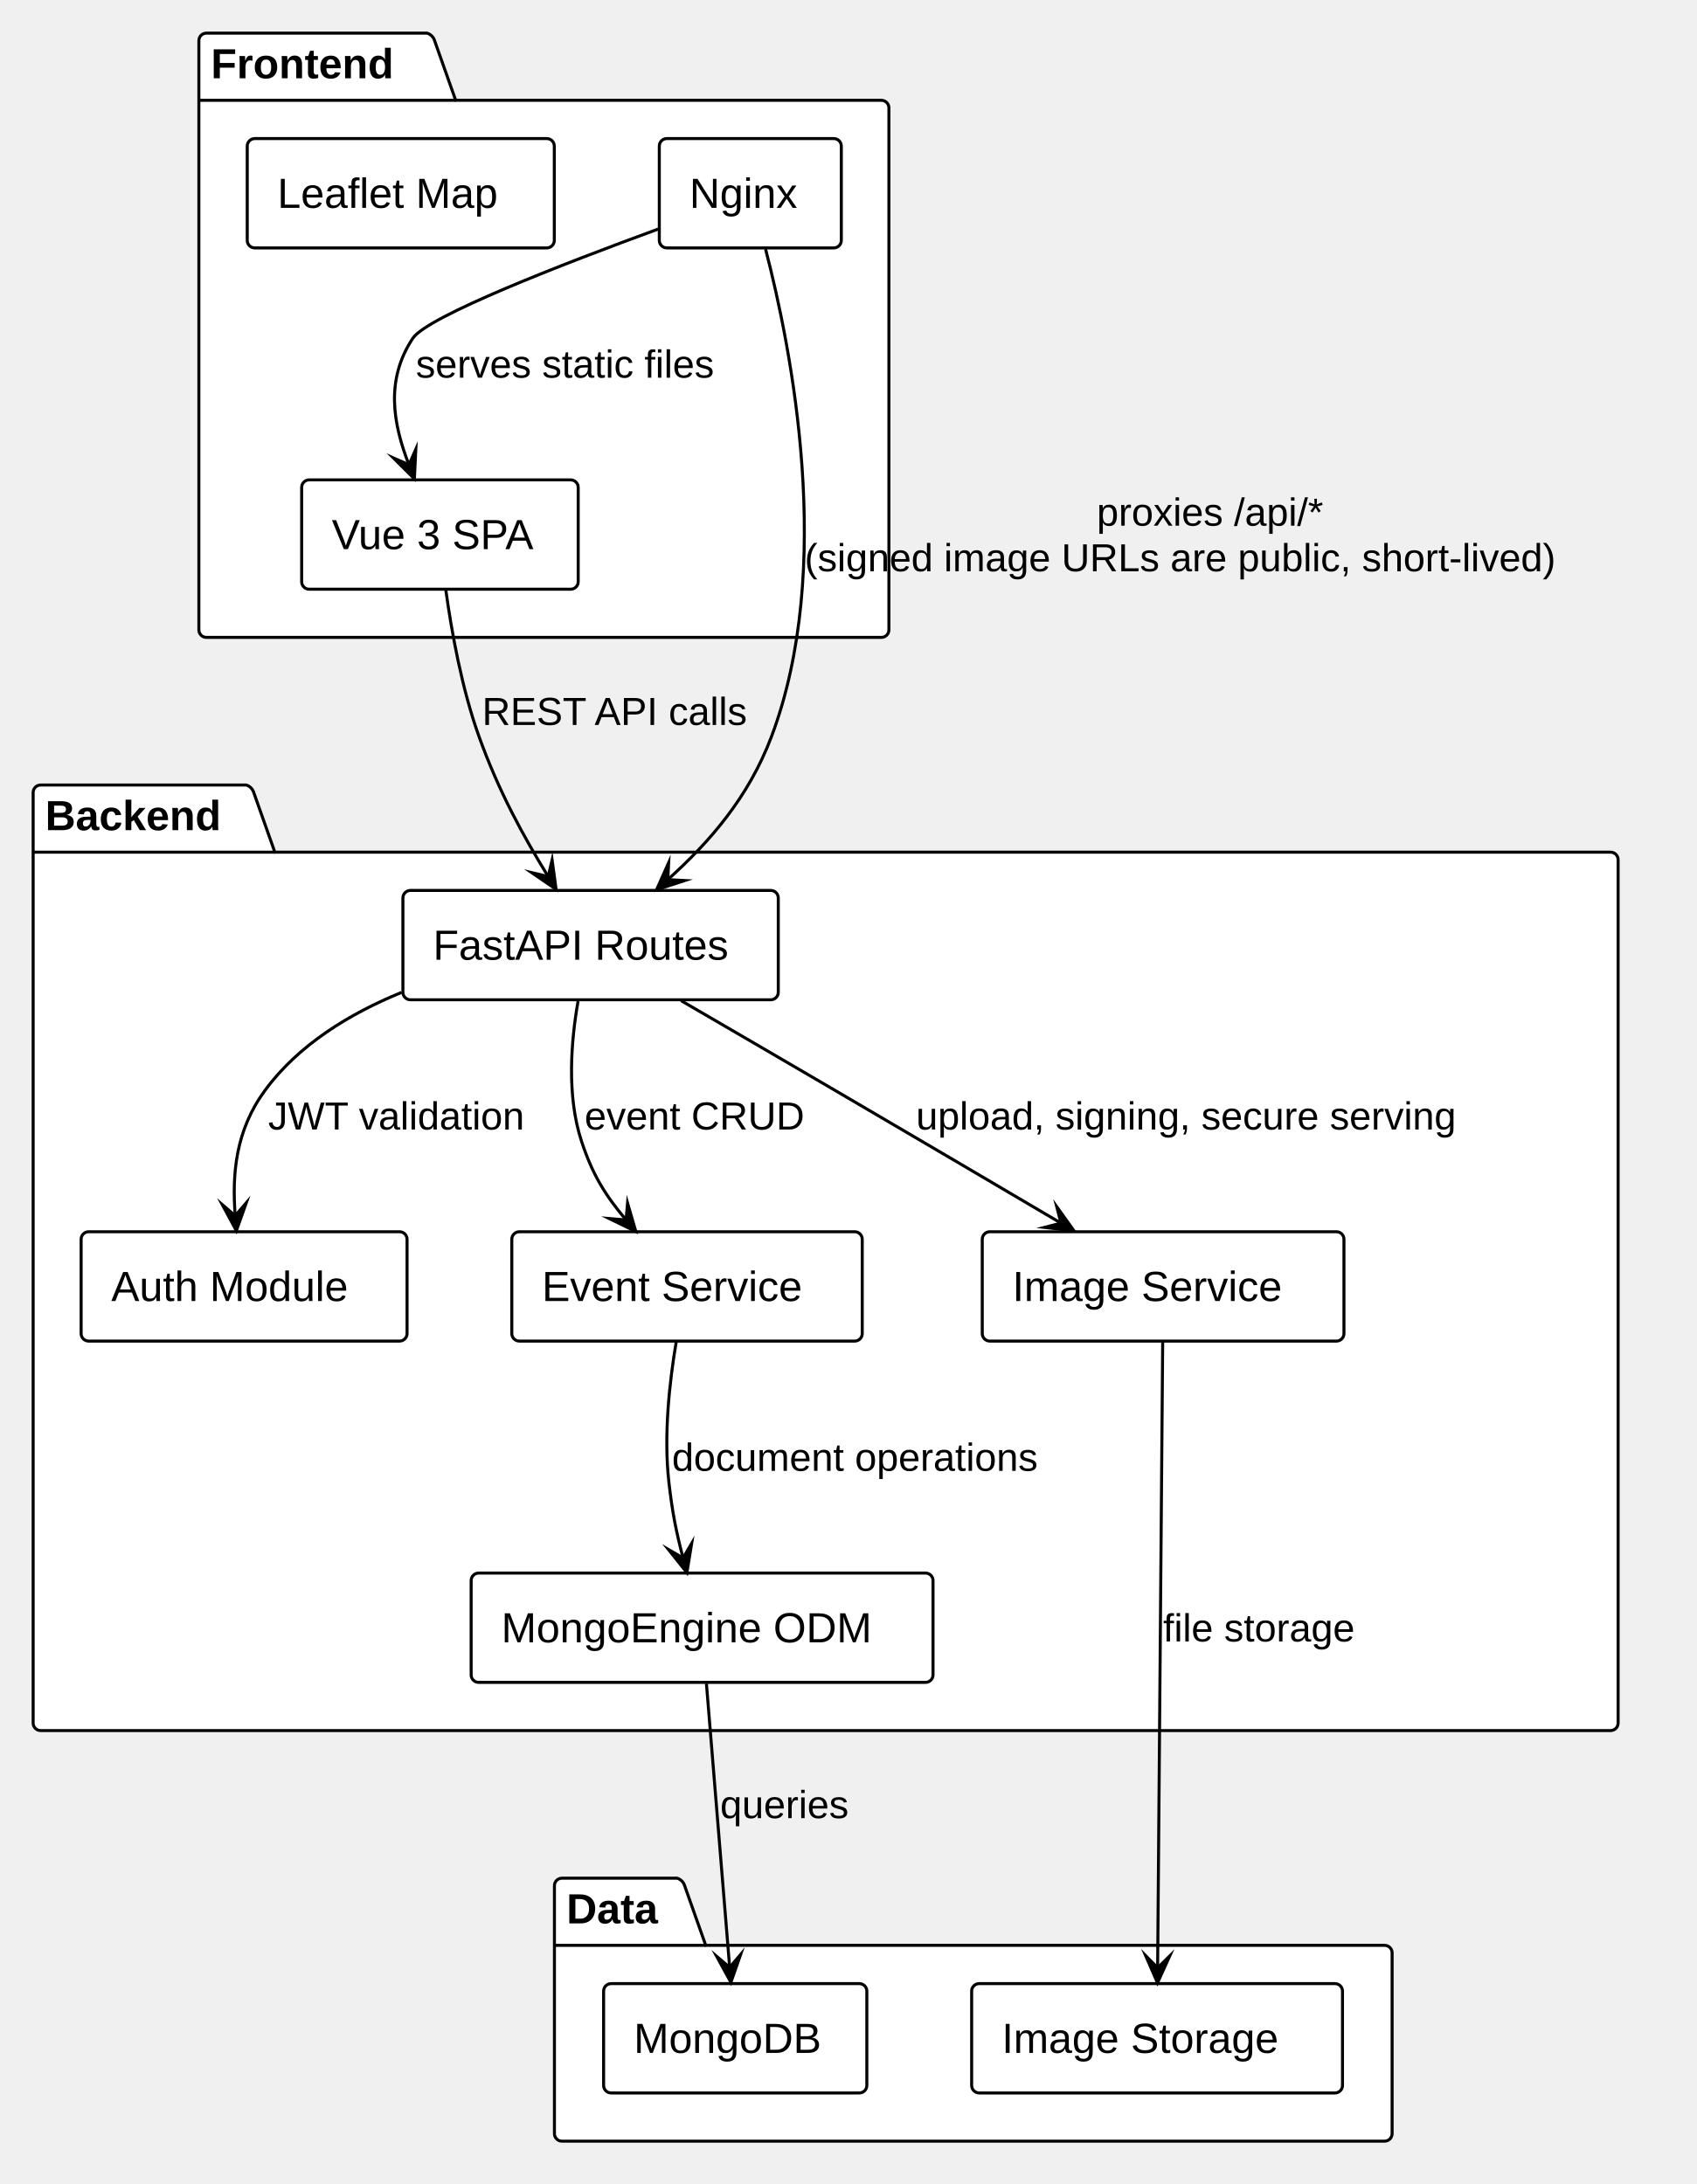
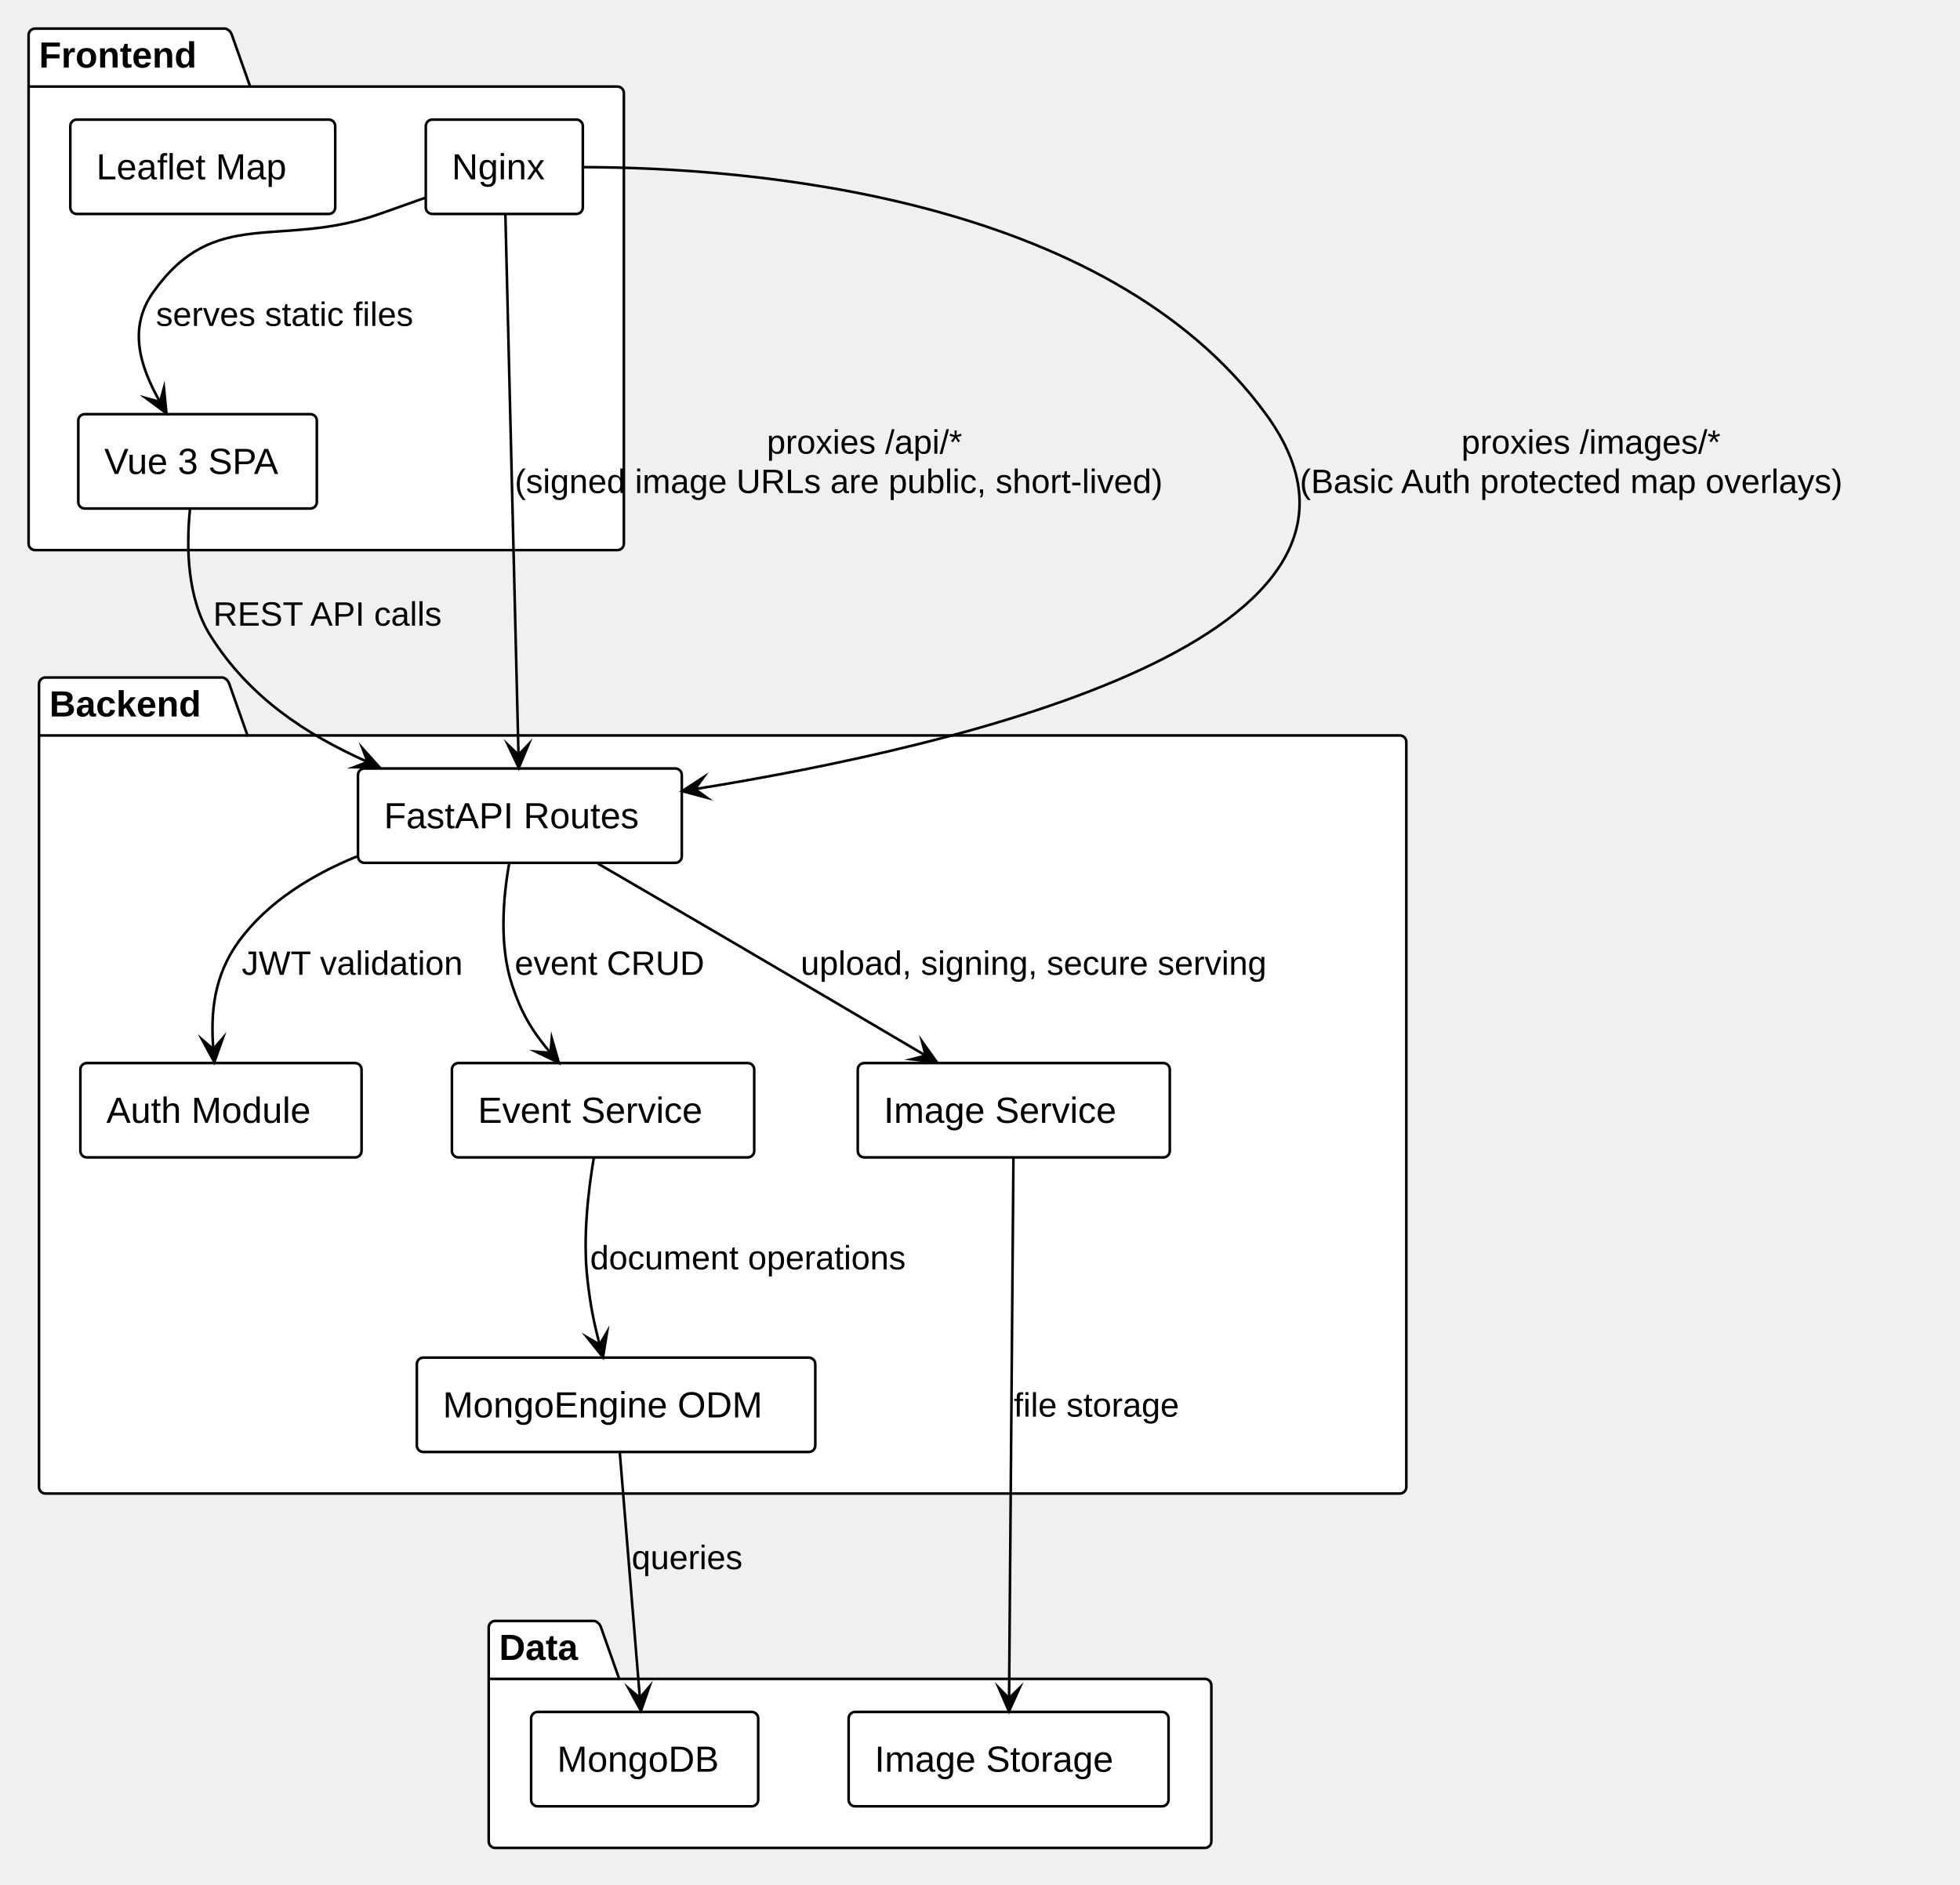
- <svg xmlns="http://www.w3.org/2000/svg" version="1.1" data-diagram-type="DESCRIPTION" style="width:563px;height:725px;background:#FFFFFF;" width="563px" height="725px" viewBox="0 0 563 725" zoomAndPan="magnify" preserveAspectRatio="none" contentStyleType="text/css">
+ <svg xmlns="http://www.w3.org/2000/svg" version="1.1" data-diagram-type="DESCRIPTION" style="width:754px;height:725px;background:#FFFFFF;" width="754px" height="725px" viewBox="0 0 754 725" zoomAndPan="magnify" preserveAspectRatio="none" contentStyleType="text/css">
  <defs />
  <g font-family="sans-serif" lengthAdjust="spacing">
    <g class="cluster" data-qualified-name="Frontend" id="ent0001" data-source-line="5">
-       <path d="M68.5,11 L141.729,11 A3.75,3.75 0 0 1 144.229,13.5 L151.229,33.297 L292.5,33.297 A2.5,2.5 0 0 1 295,35.797 L295,209.09 A2.5,2.5 0 0 1 292.5,211.59 L68.5,211.59 A2.5,2.5 0 0 1 66,209.09 L66,13.5 A2.5,2.5 0 0 1 68.5,11" style="stroke:#000;stroke-width:1;" fill="#FFF" />
-       <line x1="66" y1="33.297" x2="151.229" y2="33.297" style="stroke:#000;stroke-width:1;" />
-       <text x="70" y="25.995" fill="#000" font-size="14" textLength="72.229" font-weight="700" font-family="'Arial'">Frontend</text>
+       <path d="M13.5,11 L86.729,11 A3.75,3.75 0 0 1 89.229,13.5 L96.229,33.297 L237.5,33.297 A2.5,2.5 0 0 1 240,35.797 L240,209.09 A2.5,2.5 0 0 1 237.5,211.59 L13.5,211.59 A2.5,2.5 0 0 1 11,209.09 L11,13.5 A2.5,2.5 0 0 1 13.5,11" style="stroke:#000;stroke-width:1;" fill="#FFF" />
+       <line x1="11" y1="33.297" x2="96.229" y2="33.297" style="stroke:#000;stroke-width:1;" />
+       <text x="15" y="25.995" fill="#000" font-size="14" textLength="72.229" font-weight="700" font-family="'Arial'">Frontend</text>
    </g>
    <g class="cluster" data-qualified-name="Backend" id="ent0005" data-source-line="11">
-       <path d="M13.5,260.59 L81.711,260.59 A3.75,3.75 0 0 1 84.211,263.09 L91.211,282.887 L534.5,282.887 A2.5,2.5 0 0 1 537,285.387 L537,571.98 A2.5,2.5 0 0 1 534.5,574.48 L13.5,574.48 A2.5,2.5 0 0 1 11,571.98 L11,263.09 A2.5,2.5 0 0 1 13.5,260.59" style="stroke:#000;stroke-width:1;" fill="#FFF" />
-       <line x1="11" y1="282.887" x2="91.211" y2="282.887" style="stroke:#000;stroke-width:1;" />
-       <text x="15" y="275.585" fill="#000" font-size="14" textLength="67.211" font-weight="700" font-family="'Arial'">Backend</text>
+       <path d="M17.5,260.59 L85.711,260.59 A3.75,3.75 0 0 1 88.211,263.09 L95.211,282.887 L538.5,282.887 A2.5,2.5 0 0 1 541,285.387 L541,571.98 A2.5,2.5 0 0 1 538.5,574.48 L17.5,574.48 A2.5,2.5 0 0 1 15,571.98 L15,263.09 A2.5,2.5 0 0 1 17.5,260.59" style="stroke:#000;stroke-width:1;" fill="#FFF" />
+       <line x1="15" y1="282.887" x2="95.211" y2="282.887" style="stroke:#000;stroke-width:1;" />
+       <text x="19" y="275.585" fill="#000" font-size="14" textLength="67.211" font-weight="700" font-family="'Arial'">Backend</text>
    </g>
    <g class="cluster" data-qualified-name="Data" id="ent0011" data-source-line="19">
-       <path d="M186.5,623.48 L224.708,623.48 A3.75,3.75 0 0 1 227.208,625.98 L234.208,645.777 L459.5,645.777 A2.5,2.5 0 0 1 462,648.277 L462,708.28 A2.5,2.5 0 0 1 459.5,710.78 L186.5,710.78 A2.5,2.5 0 0 1 184,708.28 L184,625.98 A2.5,2.5 0 0 1 186.5,623.48" style="stroke:#000;stroke-width:1;" fill="#FFF" />
-       <line x1="184" y1="645.777" x2="234.208" y2="645.777" style="stroke:#000;stroke-width:1;" />
-       <text x="188" y="638.475" fill="#000" font-size="14" textLength="37.208" font-weight="700" font-family="'Arial'">Data</text>
+       <path d="M190.5,623.48 L228.708,623.48 A3.75,3.75 0 0 1 231.208,625.98 L238.208,645.777 L463.5,645.777 A2.5,2.5 0 0 1 466,648.277 L466,708.28 A2.5,2.5 0 0 1 463.5,710.78 L190.5,710.78 A2.5,2.5 0 0 1 188,708.28 L188,625.98 A2.5,2.5 0 0 1 190.5,623.48" style="stroke:#000;stroke-width:1;" fill="#FFF" />
+       <line x1="188" y1="645.777" x2="238.208" y2="645.777" style="stroke:#000;stroke-width:1;" />
+       <text x="192" y="638.475" fill="#000" font-size="14" textLength="37.208" font-weight="700" font-family="'Arial'">Data</text>
    </g>
    <g class="entity" data-qualified-name="Frontend.Vue" id="ent0002" data-source-line="6">
-       <rect x="100.11" y="159.3" width="91.777" height="36.297" fill="#FFF" style="stroke:#000;stroke-width:1;" rx="2.5" ry="2.5" />
-       <text x="110.11" y="182.295" fill="#000" font-size="14" textLength="71.777" font-family="'Arial'">Vue 3 SPA</text>
+       <rect x="30.11" y="159.3" width="91.777" height="36.297" fill="#FFF" style="stroke:#000;stroke-width:1;" rx="2.5" ry="2.5" />
+       <text x="40.11" y="182.295" fill="#000" font-size="14" textLength="71.777" font-family="'Arial'">Vue 3 SPA</text>
    </g>
    <g class="entity" data-qualified-name="Frontend.Map" id="ent0003" data-source-line="7">
-       <rect x="82.05" y="46" width="101.908" height="36.297" fill="#FFF" style="stroke:#000;stroke-width:1;" rx="2.5" ry="2.5" />
-       <text x="92.05" y="68.995" fill="#000" font-size="14" textLength="81.908" font-family="'Arial'">Leaflet Map</text>
+       <rect x="27.05" y="46" width="101.908" height="36.297" fill="#FFF" style="stroke:#000;stroke-width:1;" rx="2.5" ry="2.5" />
+       <text x="37.05" y="68.995" fill="#000" font-size="14" textLength="81.908" font-family="'Arial'">Leaflet Map</text>
    </g>
    <g class="entity" data-qualified-name="Frontend.Nginx" id="ent0004" data-source-line="8">
-       <rect x="218.8" y="46" width="60.407" height="36.297" fill="#FFF" style="stroke:#000;stroke-width:1;" rx="2.5" ry="2.5" />
-       <text x="228.8" y="68.995" fill="#000" font-size="14" textLength="40.407" font-family="'Arial'">Nginx</text>
+       <rect x="163.8" y="46" width="60.407" height="36.297" fill="#FFF" style="stroke:#000;stroke-width:1;" rx="2.5" ry="2.5" />
+       <text x="173.8" y="68.995" fill="#000" font-size="14" textLength="40.407" font-family="'Arial'">Nginx</text>
    </g>
    <g class="entity" data-qualified-name="Backend.API" id="ent0006" data-source-line="12">
-       <rect x="133.71" y="295.59" width="124.576" height="36.297" fill="#FFF" style="stroke:#000;stroke-width:1;" rx="2.5" ry="2.5" />
-       <text x="143.71" y="318.585" fill="#000" font-size="14" textLength="104.576" font-family="'Arial'">FastAPI Routes</text>
+       <rect x="137.71" y="295.59" width="124.576" height="36.297" fill="#FFF" style="stroke:#000;stroke-width:1;" rx="2.5" ry="2.5" />
+       <text x="147.71" y="318.585" fill="#000" font-size="14" textLength="104.576" font-family="'Arial'">FastAPI Routes</text>
    </g>
    <g class="entity" data-qualified-name="Backend.Auth" id="ent0007" data-source-line="13">
-       <rect x="26.92" y="408.89" width="108.17" height="36.297" fill="#FFF" style="stroke:#000;stroke-width:1;" rx="2.5" ry="2.5" />
-       <text x="36.92" y="431.885" fill="#000" font-size="14" textLength="88.17" font-family="'Arial'">Auth Module</text>
+       <rect x="30.92" y="408.89" width="108.17" height="36.297" fill="#FFF" style="stroke:#000;stroke-width:1;" rx="2.5" ry="2.5" />
+       <text x="40.92" y="431.885" fill="#000" font-size="14" textLength="88.17" font-family="'Arial'">Auth Module</text>
    </g>
    <g class="entity" data-qualified-name="Backend.EventService" id="ent0008" data-source-line="14">
-       <rect x="169.85" y="408.89" width="116.298" height="36.297" fill="#FFF" style="stroke:#000;stroke-width:1;" rx="2.5" ry="2.5" />
-       <text x="179.85" y="431.885" fill="#000" font-size="14" textLength="96.298" font-family="'Arial'">Event Service</text>
+       <rect x="173.85" y="408.89" width="116.298" height="36.297" fill="#FFF" style="stroke:#000;stroke-width:1;" rx="2.5" ry="2.5" />
+       <text x="183.85" y="431.885" fill="#000" font-size="14" textLength="96.298" font-family="'Arial'">Event Service</text>
    </g>
    <g class="entity" data-qualified-name="Backend.ImageService" id="ent0009" data-source-line="15">
-       <rect x="325.98" y="408.89" width="120.037" height="36.297" fill="#FFF" style="stroke:#000;stroke-width:1;" rx="2.5" ry="2.5" />
-       <text x="335.98" y="431.885" fill="#000" font-size="14" textLength="100.037" font-family="'Arial'">Image Service</text>
+       <rect x="329.98" y="408.89" width="120.037" height="36.297" fill="#FFF" style="stroke:#000;stroke-width:1;" rx="2.5" ry="2.5" />
+       <text x="339.98" y="431.885" fill="#000" font-size="14" textLength="100.037" font-family="'Arial'">Image Service</text>
    </g>
    <g class="entity" data-qualified-name="Backend.ODM" id="ent0010" data-source-line="16">
-       <rect x="156.36" y="522.19" width="153.28" height="36.297" fill="#FFF" style="stroke:#000;stroke-width:1;" rx="2.5" ry="2.5" />
-       <text x="166.36" y="545.185" fill="#000" font-size="14" textLength="133.28" font-family="'Arial'">MongoEngine ODM</text>
+       <rect x="160.36" y="522.19" width="153.28" height="36.297" fill="#FFF" style="stroke:#000;stroke-width:1;" rx="2.5" ry="2.5" />
+       <text x="170.36" y="545.185" fill="#000" font-size="14" textLength="133.28" font-family="'Arial'">MongoEngine ODM</text>
    </g>
    <g class="entity" data-qualified-name="Data.Mongo" id="ent0012" data-source-line="20">
-       <rect x="200.32" y="658.48" width="87.354" height="36.297" fill="#FFF" style="stroke:#000;stroke-width:1;" rx="2.5" ry="2.5" />
-       <text x="210.32" y="681.475" fill="#000" font-size="14" textLength="67.354" font-family="'Arial'">MongoDB</text>
+       <rect x="204.32" y="658.48" width="87.354" height="36.297" fill="#FFF" style="stroke:#000;stroke-width:1;" rx="2.5" ry="2.5" />
+       <text x="214.32" y="681.475" fill="#000" font-size="14" textLength="67.354" font-family="'Arial'">MongoDB</text>
    </g>
    <g class="entity" data-qualified-name="Data.Images" id="ent0013" data-source-line="21">
-       <rect x="322.46" y="658.48" width="123.072" height="36.297" fill="#FFF" style="stroke:#000;stroke-width:1;" rx="2.5" ry="2.5" />
-       <text x="332.46" y="681.475" fill="#000" font-size="14" textLength="103.072" font-family="'Arial'">Image Storage</text>
+       <rect x="326.46" y="658.48" width="123.072" height="36.297" fill="#FFF" style="stroke:#000;stroke-width:1;" rx="2.5" ry="2.5" />
+       <text x="336.46" y="681.475" fill="#000" font-size="14" textLength="103.072" font-family="'Arial'">Image Storage</text>
    </g>
    <g class="link" data-entity-1="ent0004" data-entity-2="ent0002" id="lnk14" data-source-line="24" data-link-type="dependency">
-       <path d="M218.43,76.04 C186.95,87.56 141.81,105.05 137,112.3 C127.86,126.07 130.373,140.508 135.713,154.288" style="stroke:#000;stroke-width:1;" fill="none" id="Nginx-to-Vue" />
-       <polygon points="137.52,158.95,137.998,149.113,135.713,154.288,130.538,152.003,137.52,158.95" fill="#000" style="stroke:#000;stroke-width:1;stroke-linejoin:miter;stroke-miterlimit:10;" />
-       <text x="138" y="125.367" fill="#000" font-size="13" textLength="113.109" font-family="'Arial'">serves static files</text>
+       <path d="M163.55,76.08 C157.73,78.16 151.68,80.3 146,82.3 C107.41,95.84 82.74,78.99 59,112.3 C49.17,126.09 53.766,140.839 61.566,154.609" style="stroke:#000;stroke-width:1;" fill="none" id="Nginx-to-Vue" />
+       <polygon points="64.03,158.96,63.075,149.158,61.566,154.609,56.114,153.101,64.03,158.96" fill="#000" style="stroke:#000;stroke-width:1;stroke-linejoin:miter;stroke-miterlimit:10;" />
+       <text x="60" y="125.367" fill="#000" font-size="13" textLength="113.109" font-family="'Arial'">serves static files</text>
    </g>
    <g class="link" data-entity-1="ent0004" data-entity-2="ent0006" id="lnk15" data-source-line="25" data-link-type="dependency">
-       <path d="M254.06,82.68 C262.63,115.65 277.14,188.59 256,244.59 C248.37,264.8 235.445,279.543 221.615,292.003" style="stroke:#000;stroke-width:1;" fill="none" id="Nginx-to-API" />
-       <polygon points="217.9,295.35,227.264,292.298,221.615,292.003,221.909,286.354,217.9,295.35" fill="#000" style="stroke:#000;stroke-width:1;stroke-linejoin:miter;stroke-miterlimit:10;" />
-       <text x="363.979" y="174.507" fill="#000" font-size="13" textLength="86.849" font-family="'Arial'">proxies /api/*</text>
-       <text x="267" y="189.64" fill="#000" font-size="13" textLength="280.808" font-family="'Arial'">(signed image URLs are public, short-lived)</text>
+       <path d="M194.42,82.56 C195.52,128.02 198.359,244.911 199.459,290.351" style="stroke:#000;stroke-width:1;" fill="none" id="Nginx-to-API" />
+       <polygon points="199.58,295.35,203.361,286.256,199.459,290.351,195.363,286.449,199.58,295.35" fill="#000" style="stroke:#000;stroke-width:1;stroke-linejoin:miter;stroke-miterlimit:10;" />
+       <text x="294.979" y="174.507" fill="#000" font-size="13" textLength="86.849" font-family="'Arial'">proxies /api/*</text>
+       <text x="198" y="189.64" fill="#000" font-size="13" textLength="280.808" font-family="'Arial'">(signed image URLs are public, short-lived)</text>
    </g>
-     <g class="link" data-entity-1="ent0002" data-entity-2="ent0006" id="lnk16" data-source-line="26" data-link-type="dependency">
-       <path d="M147.97,195.96 C149.84,209.53 153.25,228.63 159,244.59 C165.52,262.71 173.674,277.595 181.924,290.965" style="stroke:#000;stroke-width:1;" fill="none" id="Vue-to-API" />
-       <polygon points="184.55,295.22,183.228,285.46,181.924,290.965,176.42,289.661,184.55,295.22" fill="#000" style="stroke:#000;stroke-width:1;stroke-linejoin:miter;stroke-miterlimit:10;" />
-       <text x="160" y="240.657" fill="#000" font-size="13" textLength="91.381" font-family="'Arial'">REST API calls</text>
+     <g class="link" data-entity-1="ent0004" data-entity-2="ent0006" id="lnk16" data-source-line="26" data-link-type="dependency">
+       <path d="M224.57,64.29 C286.33,64.44 425.31,74.67 487,159.3 C549.74,245.36 369.416,287.075 267.356,303.515" style="stroke:#000;stroke-width:1;" fill="none" id="Nginx-to-API-1" />
+       <polygon points="262.42,304.31,271.942,306.828,267.356,303.515,270.669,298.93,262.42,304.31" fill="#000" style="stroke:#000;stroke-width:1;stroke-linejoin:miter;stroke-miterlimit:10;" />
+       <text x="562.166" y="174.507" fill="#000" font-size="13" textLength="114.283" font-family="'Arial'">proxies /images/*</text>
+       <text x="500" y="189.64" fill="#000" font-size="13" textLength="238.615" font-family="'Arial'">(Basic Auth protected map overlays)</text>
    </g>
-     <g class="link" data-entity-1="ent0006" data-entity-2="ent0007" id="lnk17" data-source-line="27" data-link-type="dependency">
-       <path d="M133.26,329.44 C116.05,336.48 99.09,346.81 88,361.89 C78.18,375.25 76.988,389.615 78.058,403.565" style="stroke:#000;stroke-width:1;" fill="none" id="API-to-Auth" />
-       <polygon points="78.44,408.55,81.74,399.27,78.058,403.565,73.763,399.882,78.44,408.55" fill="#000" style="stroke:#000;stroke-width:1;stroke-linejoin:miter;stroke-miterlimit:10;" />
-       <text x="89" y="374.957" fill="#000" font-size="13" textLength="92.765" font-family="'Arial'">JWT validation</text>
+     <g class="link" data-entity-1="ent0002" data-entity-2="ent0006" id="lnk17" data-source-line="27" data-link-type="dependency">
+       <path d="M73.09,195.85 C71.65,210.05 71.84,230.08 81,244.59 C95.87,268.15 117.434,282.372 141.434,293.082" style="stroke:#000;stroke-width:1;" fill="none" id="Vue-to-API" />
+       <polygon points="146,295.12,139.411,287.8,141.434,293.082,136.151,295.105,146,295.12" fill="#000" style="stroke:#000;stroke-width:1;stroke-linejoin:miter;stroke-miterlimit:10;" />
+       <text x="82" y="240.657" fill="#000" font-size="13" textLength="91.381" font-family="'Arial'">REST API calls</text>
    </g>
-     <g class="link" data-entity-1="ent0006" data-entity-2="ent0008" id="lnk18" data-source-line="28" data-link-type="dependency">
-       <path d="M191.84,332.35 C189.52,345.51 188,363.75 193,378.89 C196.65,389.92 200.766,396.659 207.786,404.979" style="stroke:#000;stroke-width:1;" fill="none" id="API-to-EventService" />
-       <polygon points="211.01,408.8,208.263,399.342,207.786,404.979,202.149,404.501,211.01,408.8" fill="#000" style="stroke:#000;stroke-width:1;stroke-linejoin:miter;stroke-miterlimit:10;" />
-       <text x="194" y="374.957" fill="#000" font-size="13" textLength="78.793" font-family="'Arial'">event CRUD</text>
+     <g class="link" data-entity-1="ent0006" data-entity-2="ent0007" id="lnk18" data-source-line="28" data-link-type="dependency">
+       <path d="M137.26,329.44 C120.05,336.48 103.09,346.81 92,361.89 C82.18,375.25 80.988,389.615 82.058,403.565" style="stroke:#000;stroke-width:1;" fill="none" id="API-to-Auth" />
+       <polygon points="82.44,408.55,85.74,399.27,82.058,403.565,77.763,399.882,82.44,408.55" fill="#000" style="stroke:#000;stroke-width:1;stroke-linejoin:miter;stroke-miterlimit:10;" />
+       <text x="93" y="374.957" fill="#000" font-size="13" textLength="92.765" font-family="'Arial'">JWT validation</text>
    </g>
-     <g class="link" data-entity-1="ent0006" data-entity-2="ent0009" id="lnk19" data-source-line="29" data-link-type="dependency">
-       <path d="M226.02,332.17 C241.3,341.05 260.15,352.03 277,361.89 C303.91,377.64 330.193,393.11 352.103,406.03" style="stroke:#000;stroke-width:1;" fill="none" id="API-to-ImageService" />
-       <polygon points="356.41,408.57,350.689,400.553,352.103,406.03,346.626,407.444,356.41,408.57" fill="#000" style="stroke:#000;stroke-width:1;stroke-linejoin:miter;stroke-miterlimit:10;" />
-       <text x="304" y="374.957" fill="#000" font-size="13" textLength="203.328" font-family="'Arial'">upload, signing, secure serving</text>
+     <g class="link" data-entity-1="ent0006" data-entity-2="ent0008" id="lnk19" data-source-line="29" data-link-type="dependency">
+       <path d="M195.84,332.35 C193.52,345.51 192,363.75 197,378.89 C200.65,389.92 204.766,396.659 211.786,404.979" style="stroke:#000;stroke-width:1;" fill="none" id="API-to-EventService" />
+       <polygon points="215.01,408.8,212.263,399.342,211.786,404.979,206.149,404.501,215.01,408.8" fill="#000" style="stroke:#000;stroke-width:1;stroke-linejoin:miter;stroke-miterlimit:10;" />
+       <text x="198" y="374.957" fill="#000" font-size="13" textLength="78.793" font-family="'Arial'">event CRUD</text>
    </g>
-     <g class="link" data-entity-1="ent0008" data-entity-2="ent0010" id="lnk20" data-source-line="30" data-link-type="dependency">
-       <path d="M224.41,445.48 C222.23,458.4 220.18,476.41 222,492.19 C223.15,502.21 224.372,508.353 226.692,517.203" style="stroke:#000;stroke-width:1;" fill="none" id="EventService-to-ODM" />
-       <polygon points="227.96,522.04,229.547,512.32,226.692,517.203,221.809,514.348,227.96,522.04" fill="#000" style="stroke:#000;stroke-width:1;stroke-linejoin:miter;stroke-miterlimit:10;" />
-       <text x="223" y="488.257" fill="#000" font-size="13" textLength="138.912" font-family="'Arial'">document operations</text>
+     <g class="link" data-entity-1="ent0006" data-entity-2="ent0009" id="lnk20" data-source-line="30" data-link-type="dependency">
+       <path d="M230.02,332.17 C245.3,341.05 264.15,352.03 281,361.89 C307.91,377.64 334.193,393.11 356.103,406.03" style="stroke:#000;stroke-width:1;" fill="none" id="API-to-ImageService" />
+       <polygon points="360.41,408.57,354.689,400.553,356.103,406.03,350.626,407.444,360.41,408.57" fill="#000" style="stroke:#000;stroke-width:1;stroke-linejoin:miter;stroke-miterlimit:10;" />
+       <text x="308" y="374.957" fill="#000" font-size="13" textLength="203.328" font-family="'Arial'">upload, signing, secure serving</text>
    </g>
-     <g class="link" data-entity-1="ent0009" data-entity-2="ent0013" id="lnk21" data-source-line="31" data-link-type="dependency">
-       <path d="M385.86,445.45 C385.49,490.91 384.551,607.8 384.181,653.24" style="stroke:#000;stroke-width:1;" fill="none" id="ImageService-to-Images" />
-       <polygon points="384.14,658.24,388.213,649.273,384.181,653.24,380.213,649.208,384.14,658.24" fill="#000" style="stroke:#000;stroke-width:1;stroke-linejoin:miter;stroke-miterlimit:10;" />
-       <text x="386" y="544.897" fill="#000" font-size="13" textLength="73.315" font-family="'Arial'">file storage</text>
+     <g class="link" data-entity-1="ent0008" data-entity-2="ent0010" id="lnk21" data-source-line="31" data-link-type="dependency">
+       <path d="M228.41,445.48 C226.23,458.4 224.18,476.41 226,492.19 C227.15,502.21 228.372,508.353 230.692,517.203" style="stroke:#000;stroke-width:1;" fill="none" id="EventService-to-ODM" />
+       <polygon points="231.96,522.04,233.547,512.32,230.692,517.203,225.809,514.348,231.96,522.04" fill="#000" style="stroke:#000;stroke-width:1;stroke-linejoin:miter;stroke-miterlimit:10;" />
+       <text x="227" y="488.257" fill="#000" font-size="13" textLength="138.912" font-family="'Arial'">document operations</text>
    </g>
-     <g class="link" data-entity-1="ent0010" data-entity-2="ent0012" id="lnk22" data-source-line="32" data-link-type="dependency">
-       <path d="M234.44,558.89 C236.55,584.63 240.042,627.347 242.152,653.087" style="stroke:#000;stroke-width:1;" fill="none" id="ODM-to-Mongo" />
-       <polygon points="242.56,658.07,245.811,648.773,242.152,653.087,237.838,649.427,242.56,658.07" fill="#000" style="stroke:#000;stroke-width:1;stroke-linejoin:miter;stroke-miterlimit:10;" />
-       <text x="239" y="603.547" fill="#000" font-size="13" textLength="48.217" font-family="'Arial'">queries</text>
+     <g class="link" data-entity-1="ent0009" data-entity-2="ent0013" id="lnk22" data-source-line="32" data-link-type="dependency">
+       <path d="M389.86,445.45 C389.49,490.91 388.551,607.8 388.181,653.24" style="stroke:#000;stroke-width:1;" fill="none" id="ImageService-to-Images" />
+       <polygon points="388.14,658.24,392.213,649.273,388.181,653.24,384.213,649.208,388.14,658.24" fill="#000" style="stroke:#000;stroke-width:1;stroke-linejoin:miter;stroke-miterlimit:10;" />
+       <text x="390" y="544.897" fill="#000" font-size="13" textLength="73.315" font-family="'Arial'">file storage</text>
+     </g>
+     <g class="link" data-entity-1="ent0010" data-entity-2="ent0012" id="lnk23" data-source-line="33" data-link-type="dependency">
+       <path d="M238.44,558.89 C240.55,584.63 244.042,627.347 246.152,653.087" style="stroke:#000;stroke-width:1;" fill="none" id="ODM-to-Mongo" />
+       <polygon points="246.56,658.07,249.811,648.773,246.152,653.087,241.838,649.427,246.56,658.07" fill="#000" style="stroke:#000;stroke-width:1;stroke-linejoin:miter;stroke-miterlimit:10;" />
+       <text x="243" y="603.547" fill="#000" font-size="13" textLength="48.217" font-family="'Arial'">queries</text>
    </g>
  </g>
</svg>
